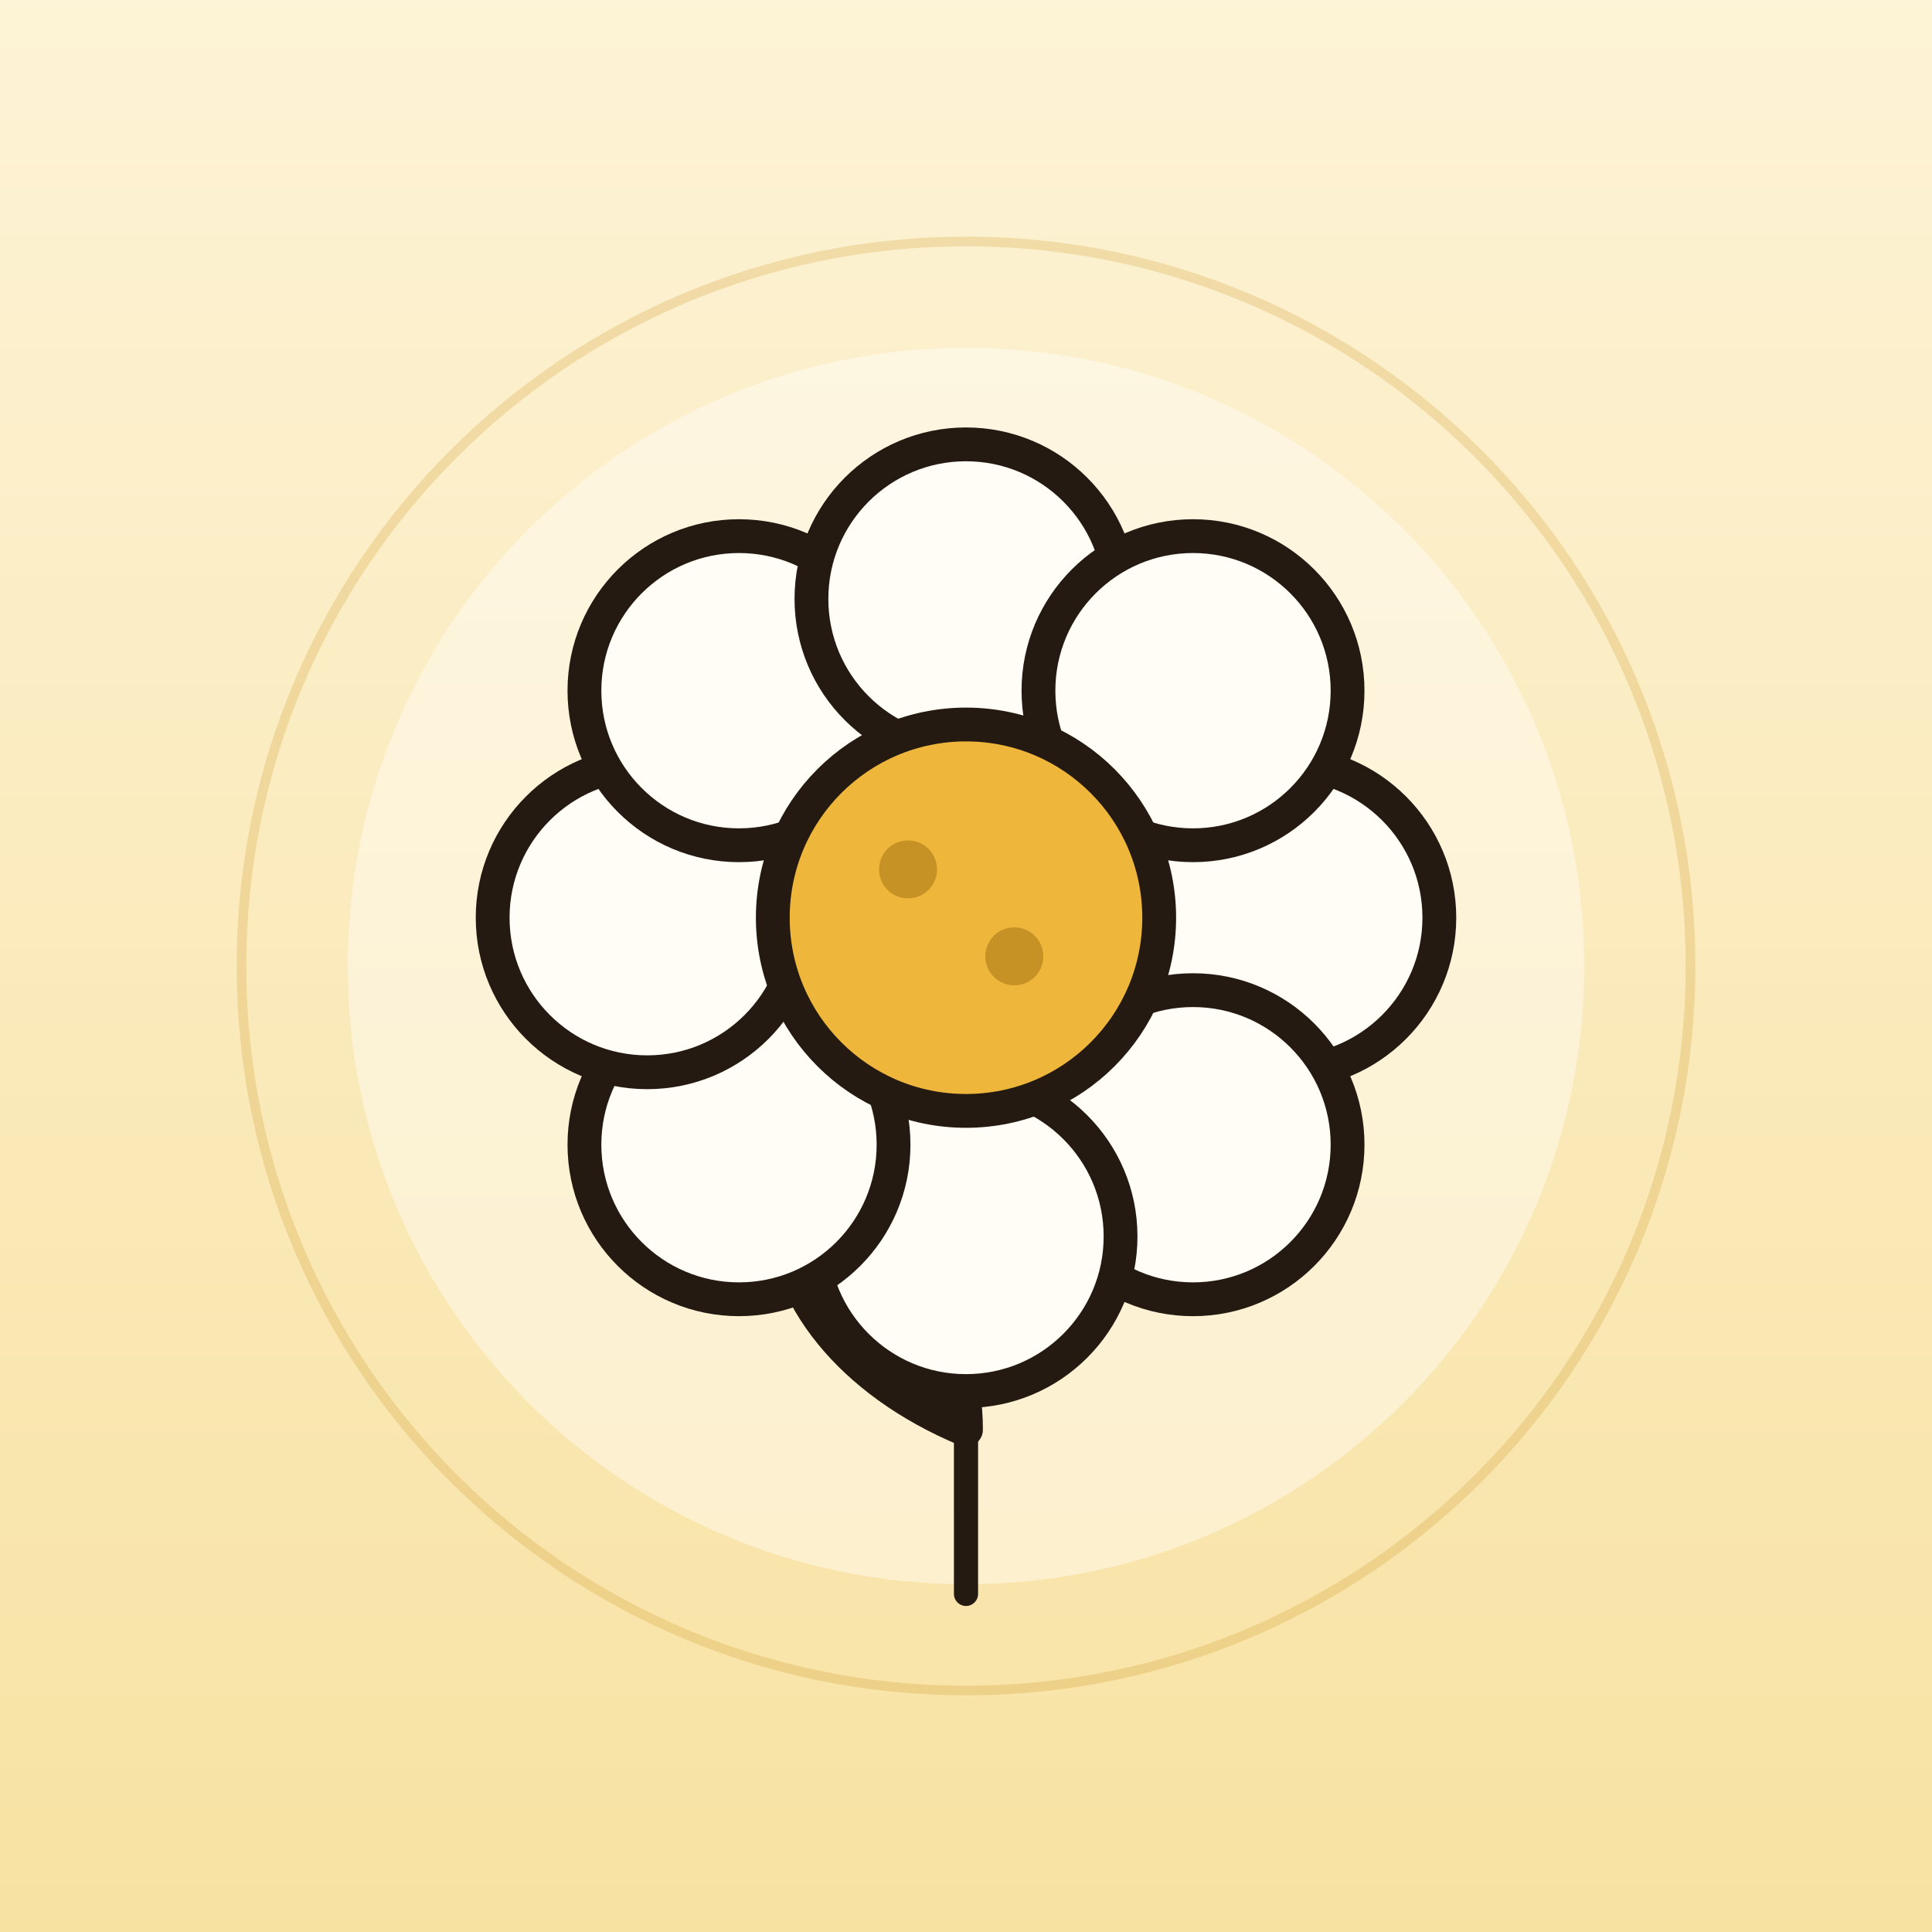
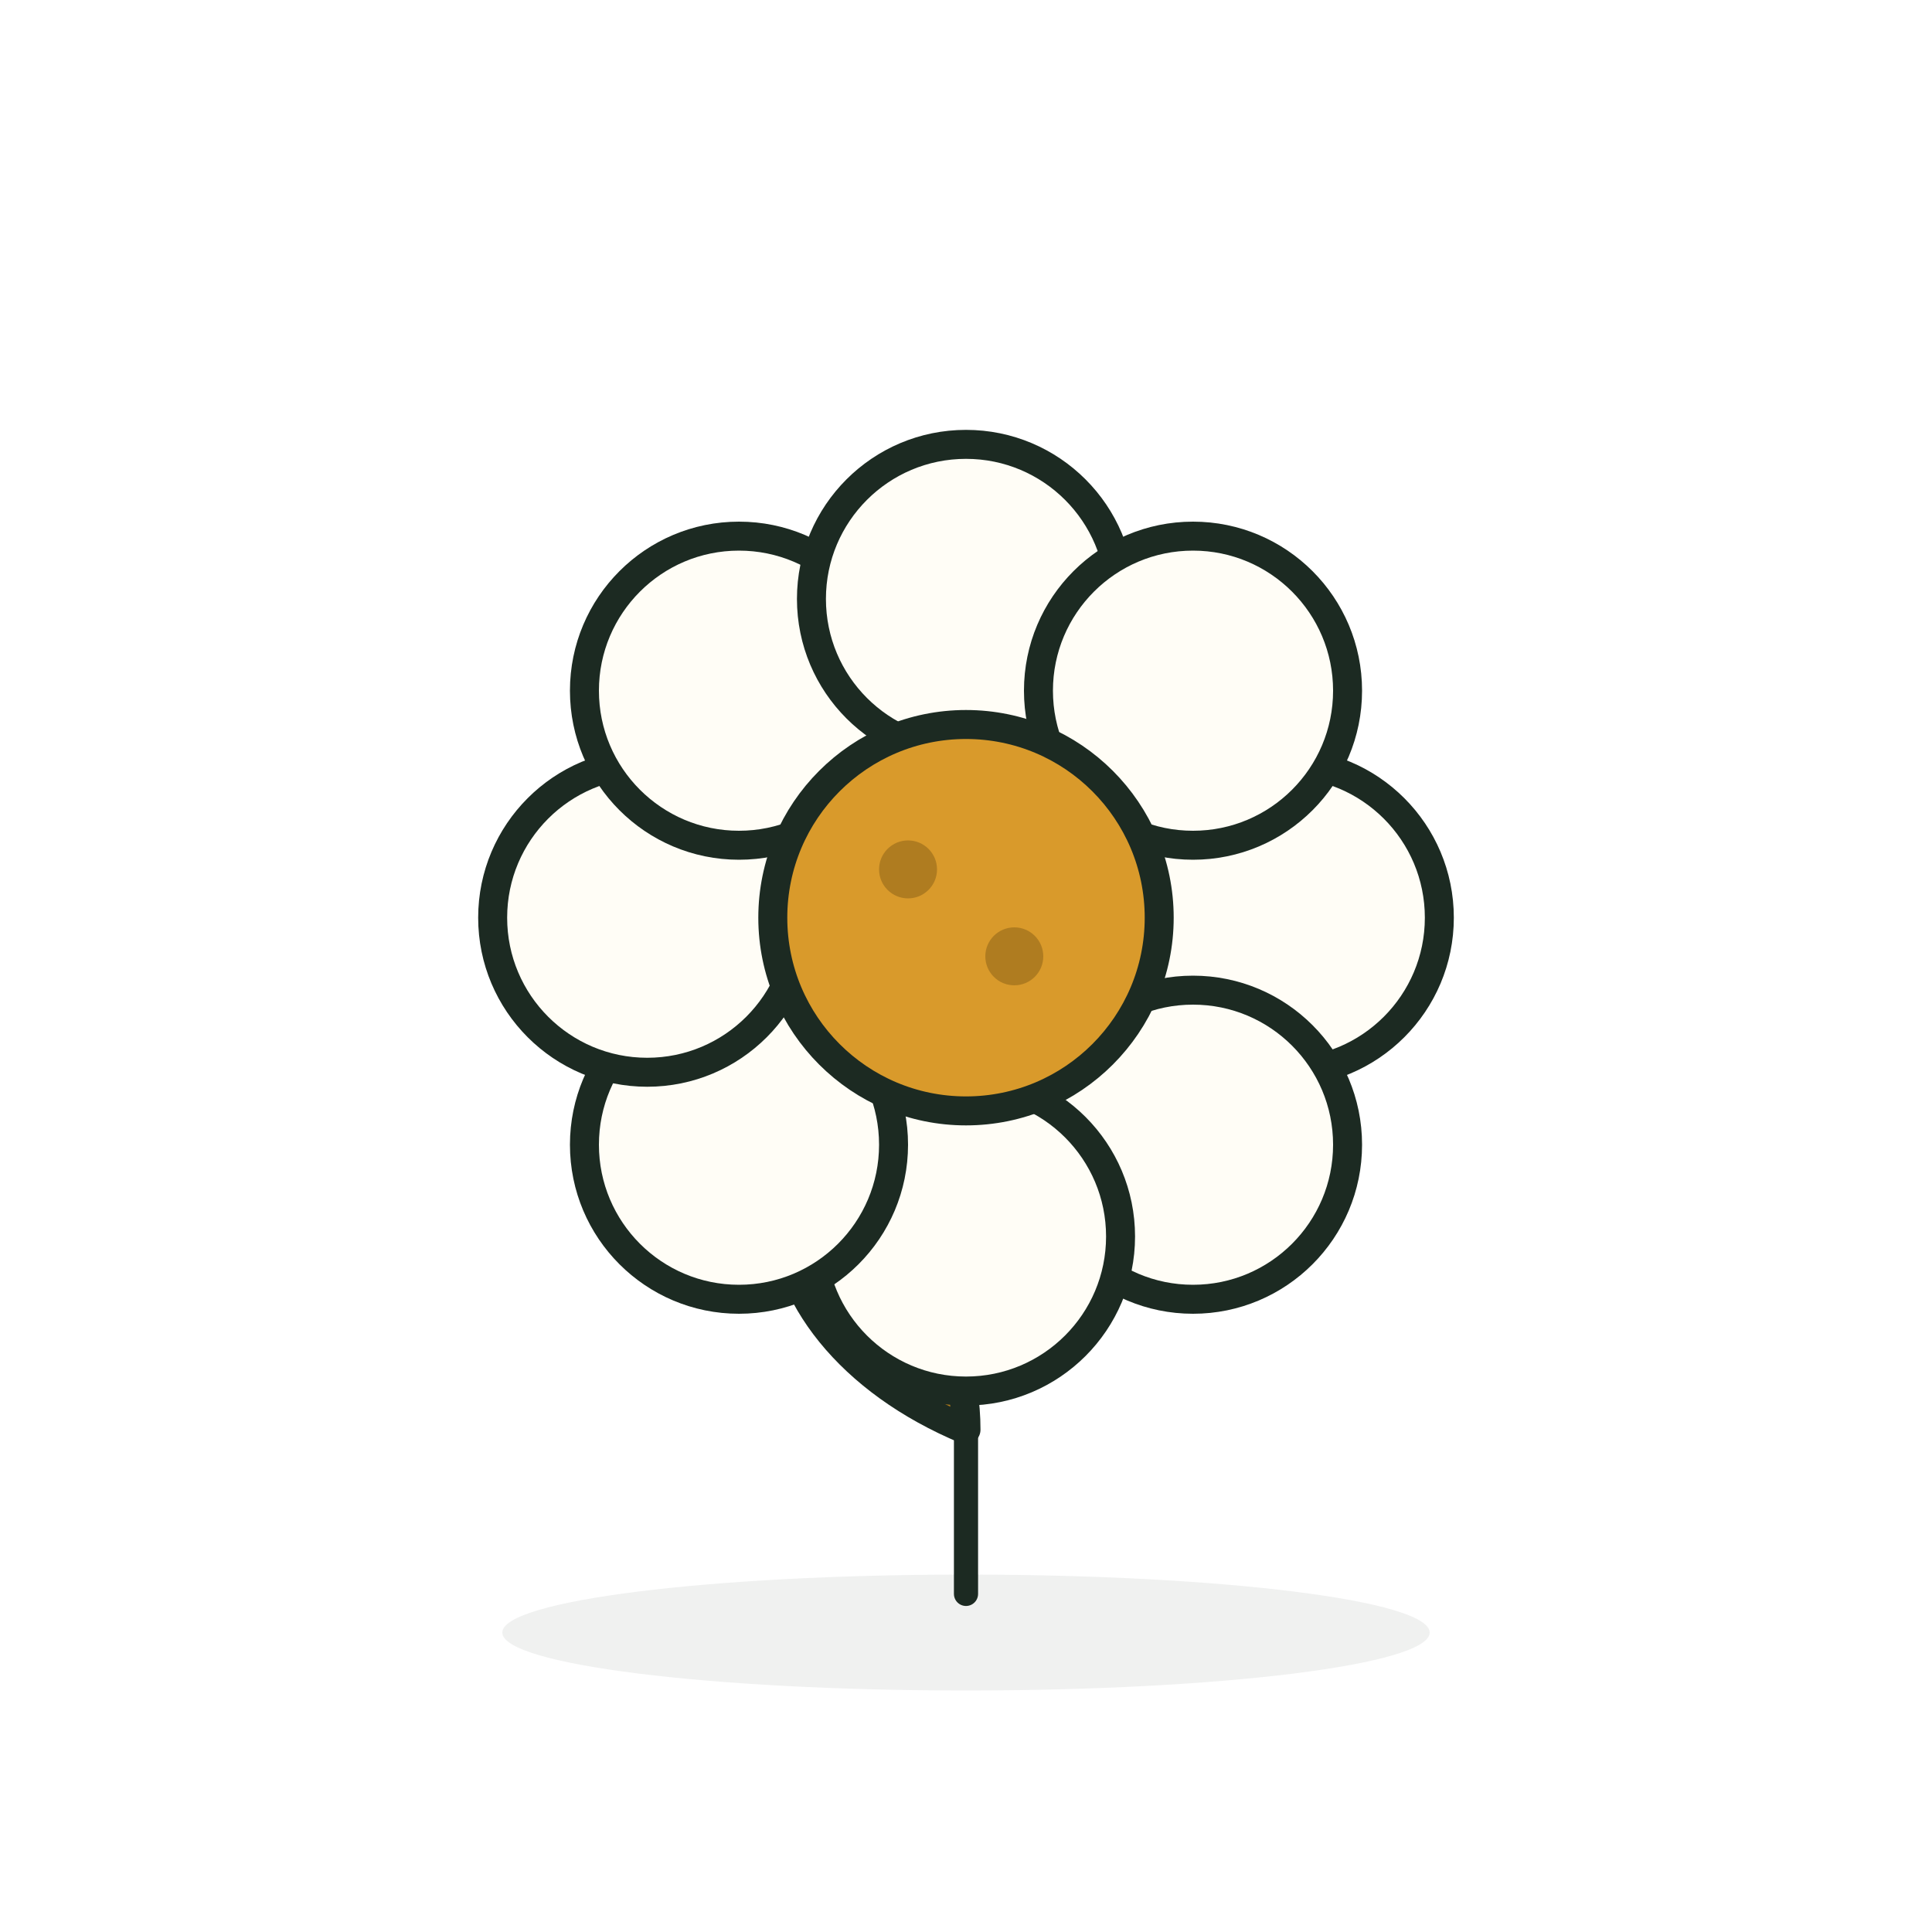
<svg xmlns="http://www.w3.org/2000/svg" viewBox="0 0 400 400" role="img">
-   <defs>
-     <linearGradient id="gflormiel" x1="0" y1="0" x2="0" y2="1">
-       <stop offset="0" stop-color="#fdf3d6" />
-       <stop offset="1" stop-color="#f8e2a2" />
-     </linearGradient>
-   </defs>
-   <rect width="400" height="400" fill="url(#gflormiel)" />
-   <circle cx="200" cy="200" r="150" fill="none" stroke="#c78d16" stroke-width="2" opacity=".22" />
-   <circle cx="200" cy="200" r="128" fill="#fffdf8" opacity=".45" />
-   <path d="M200 236 L200 330" fill="none" stroke="#241a12" stroke-width="5" stroke-linecap="round" stroke-linejoin="round" />
-   <path d="M200 296 C176 286 162 268 162 250 C186 254 200 274 200 296 Z" fill="#c78d16" stroke="#241a12" stroke-width="7" stroke-linejoin="round" stroke-linecap="round" />
-   <circle cx="266" cy="190" r="32" fill="#fffdf6" stroke="#241a12" stroke-width="7" />
-   <circle cx="247" cy="237" r="32" fill="#fffdf6" stroke="#241a12" stroke-width="7" />
-   <circle cx="200" cy="256" r="32" fill="#fffdf6" stroke="#241a12" stroke-width="7" />
-   <circle cx="153" cy="237" r="32" fill="#fffdf6" stroke="#241a12" stroke-width="7" />
-   <circle cx="134" cy="190" r="32" fill="#fffdf6" stroke="#241a12" stroke-width="7" />
-   <circle cx="153" cy="143" r="32" fill="#fffdf6" stroke="#241a12" stroke-width="7" />
-   <circle cx="200" cy="124" r="32" fill="#fffdf6" stroke="#241a12" stroke-width="7" />
-   <circle cx="247" cy="143" r="32" fill="#fffdf6" stroke="#241a12" stroke-width="7" />
-   <circle cx="200" cy="190" r="40" fill="#eeb63a" stroke="#241a12" stroke-width="7" />
-   <circle cx="188" cy="180" r="6" fill="#94640b" opacity=".45" />
-   <circle cx="210" cy="198" r="6" fill="#94640b" opacity=".45" />
+   <rect width="400" height="400" fill="#ffffff" />
+   <ellipse cx="200" cy="338" rx="96" ry="12" fill="#1c2a22" opacity=".07" />
+   <path d="M200 236 L200 330" fill="none" stroke="#1c2a22" stroke-width="5" stroke-linecap="round" stroke-linejoin="round" />
+   <path d="M200 296 C176 286 162 268 162 250 C186 254 200 274 200 296 Z" fill="#b27c1c" stroke="#1c2a22" stroke-width="6" stroke-linejoin="round" stroke-linecap="round" />
+   <circle cx="266" cy="190" r="32" fill="#fffdf6" stroke="#1c2a22" stroke-width="6" />
+   <circle cx="247" cy="237" r="32" fill="#fffdf6" stroke="#1c2a22" stroke-width="6" />
+   <circle cx="200" cy="256" r="32" fill="#fffdf6" stroke="#1c2a22" stroke-width="6" />
+   <circle cx="153" cy="237" r="32" fill="#fffdf6" stroke="#1c2a22" stroke-width="6" />
+   <circle cx="134" cy="190" r="32" fill="#fffdf6" stroke="#1c2a22" stroke-width="6" />
+   <circle cx="153" cy="143" r="32" fill="#fffdf6" stroke="#1c2a22" stroke-width="6" />
+   <circle cx="200" cy="124" r="32" fill="#fffdf6" stroke="#1c2a22" stroke-width="6" />
+   <circle cx="247" cy="143" r="32" fill="#fffdf6" stroke="#1c2a22" stroke-width="6" />
+   <circle cx="200" cy="190" r="40" fill="#d99a2b" stroke="#1c2a22" stroke-width="6" />
+   <circle cx="188" cy="180" r="6" fill="#7d5612" opacity=".45" />
+   <circle cx="210" cy="198" r="6" fill="#7d5612" opacity=".45" />
</svg>
